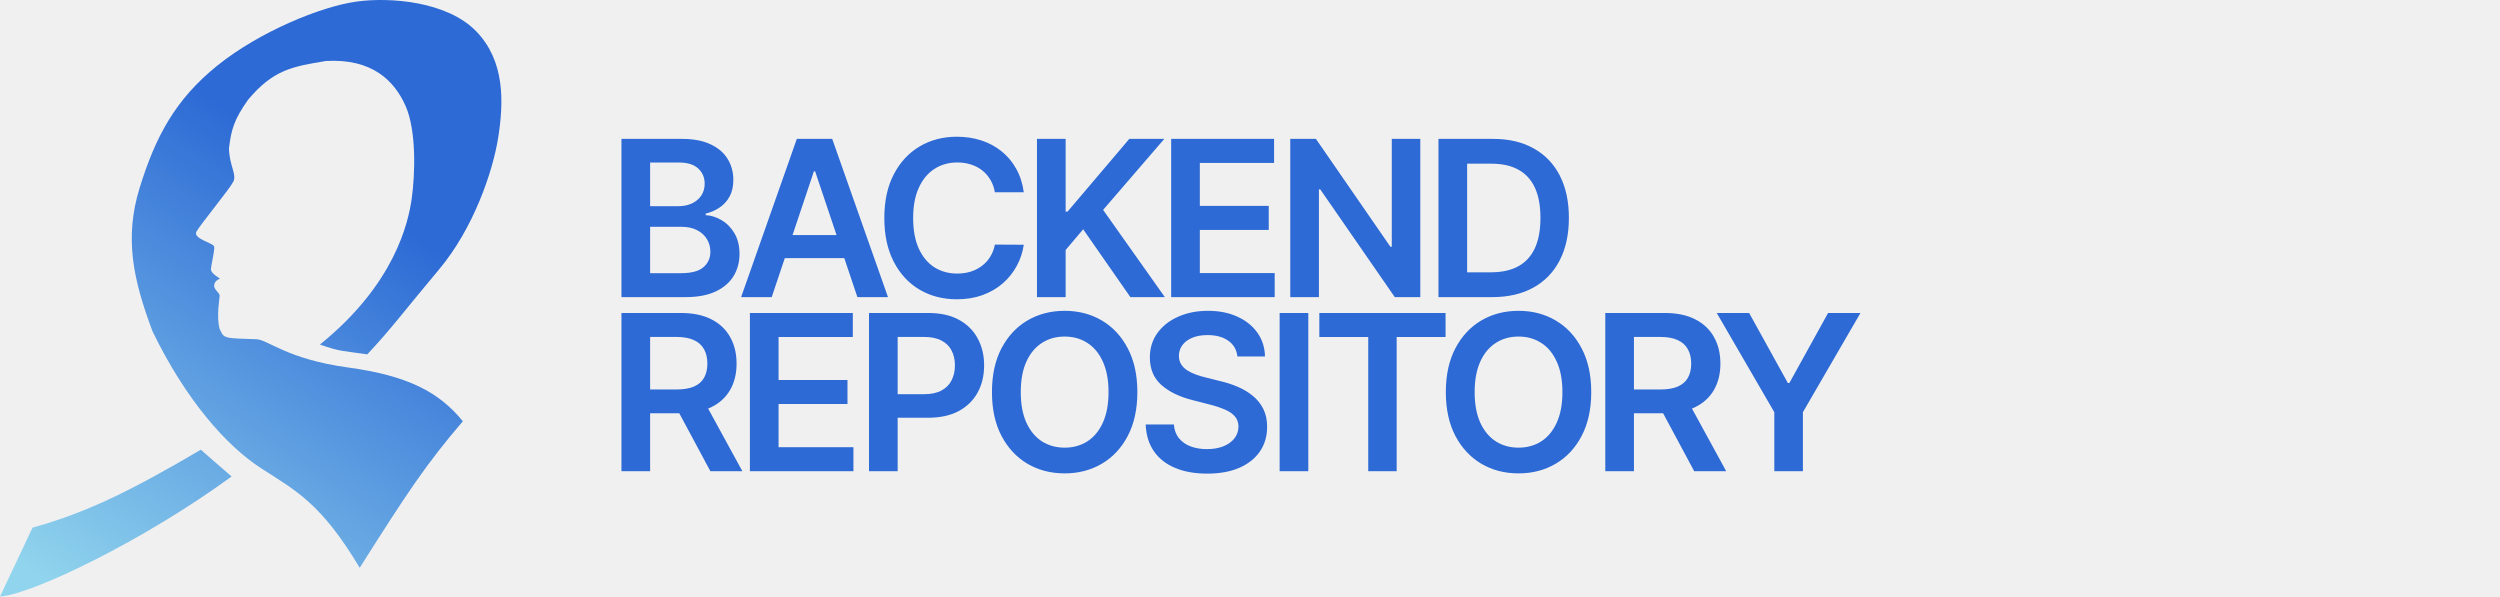
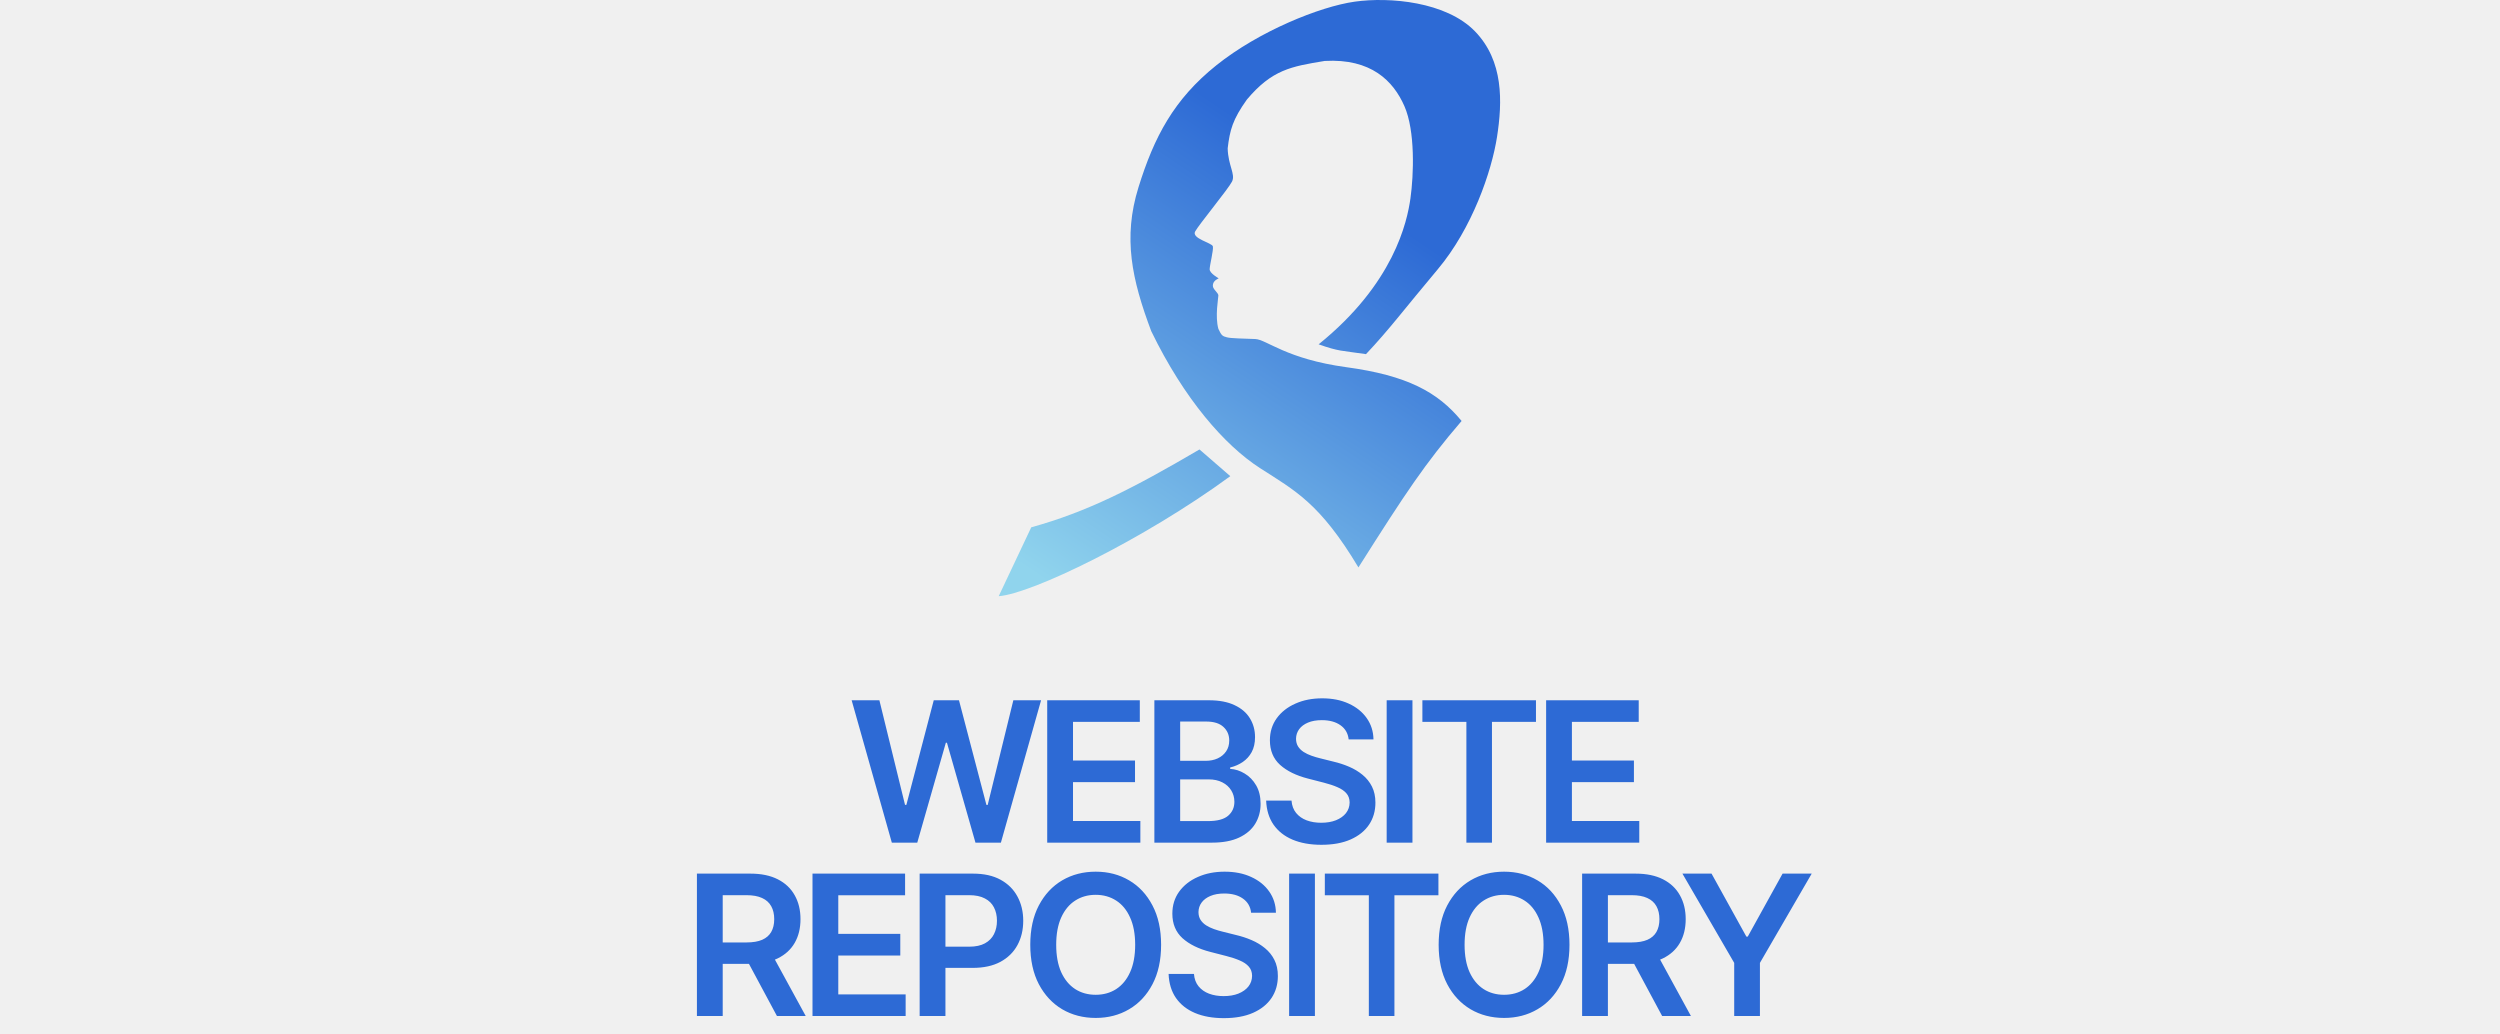
- <svg xmlns="http://www.w3.org/2000/svg" width="1077" height="257" viewBox="0 0 1077 257" fill="none">
-   <path d="M98.637 63.975C99.569 56.036 100.794 51.499 106.899 42.932C117.751 30.012 126.045 28.645 140.305 26.295L140.445 26.272C160.473 25.145 169.986 34.915 174.743 45.688C179.5 56.46 178.798 75.374 177.372 85.52C175.946 95.666 170.237 122.253 137.817 148.432C146.704 151.564 147.499 151.067 158.22 152.659C168.484 141.761 174.351 133.708 189.138 116.083C203.926 98.458 212.339 73.996 214.674 58.965C217.008 43.934 217.553 26.272 205.16 13.496C192.768 0.719 168.359 -1.41 153.338 0.719C138.317 2.849 112.031 13.496 93.755 28.151C75.48 42.806 66.968 58.965 60.209 80.76C53.449 102.555 57.341 120.434 65.716 142.763C79.939 172.091 97.385 191.99 112.531 201.761C127.678 211.531 138.317 216.792 154.966 244.599C175.494 212.157 183.59 199.931 199.402 181.469C189.138 168.943 175.87 161.848 149.833 158.296C123.797 154.744 115.414 146.346 110.529 146.145C105.644 145.945 100.014 145.895 98.262 145.394C96.509 144.893 96.022 144.822 94.632 141.761C93.131 136.351 94.632 128.484 94.632 127.357C94.632 126.229 92.253 124.726 92.253 123.223C92.253 121.72 93.053 120.827 94.757 119.966C94.757 119.966 90.876 117.837 90.876 116.083C90.876 114.33 92.629 107.691 92.253 106.188C91.878 104.685 82.99 102.806 84.618 99.799C86.245 96.793 98.945 81.417 100.515 78.255C102.085 75.093 98.859 71.518 98.637 63.975Z" fill="url(#paint0_linear_561_251)" style="" />
-   <path d="M86.495 193.744C57.558 210.729 38.258 220.574 14.02 227.314L0 257C14.02 255.998 62.086 232.825 99.764 205.268L86.495 193.744Z" fill="url(#paint1_linear_561_251)" style="" />
-   <path d="M267.723 128V59.834H293.818C298.744 59.834 302.838 60.611 306.1 62.164C309.384 63.695 311.836 65.792 313.456 68.455C315.098 71.118 315.919 74.135 315.919 77.508C315.919 80.282 315.386 82.656 314.321 84.631C313.256 86.584 311.825 88.17 310.027 89.391C308.23 90.611 306.222 91.487 304.003 92.02V92.686C306.422 92.819 308.74 93.562 310.959 94.916C313.2 96.247 315.031 98.133 316.451 100.574C317.871 103.015 318.581 105.966 318.581 109.428C318.581 112.956 317.727 116.129 316.018 118.947C314.31 121.743 311.736 123.95 308.297 125.57C304.857 127.19 300.53 128 295.316 128H267.723ZM280.072 117.682H293.352C297.834 117.682 301.063 116.828 303.038 115.119C305.035 113.388 306.033 111.169 306.033 108.462C306.033 106.443 305.534 104.624 304.536 103.004C303.537 101.362 302.117 100.075 300.275 99.143C298.433 98.189 296.237 97.712 293.685 97.712H280.072V117.682ZM280.072 88.825H292.287C294.417 88.825 296.337 88.436 298.045 87.66C299.754 86.861 301.096 85.74 302.072 84.298C303.071 82.834 303.57 81.103 303.57 79.106C303.57 76.465 302.638 74.291 300.774 72.582C298.933 70.874 296.192 70.019 292.553 70.019H280.072V88.825ZM332.454 128H319.273L343.271 59.834H358.515L382.546 128H369.366L351.159 73.814H350.627L332.454 128ZM332.887 101.273H368.833V111.192H332.887V101.273ZM441.044 82.834H428.596C428.241 80.792 427.586 78.984 426.632 77.408C425.678 75.811 424.491 74.457 423.071 73.348C421.651 72.238 420.031 71.406 418.211 70.851C416.414 70.274 414.473 69.986 412.387 69.986C408.681 69.986 405.397 70.918 402.535 72.782C399.672 74.624 397.431 77.331 395.811 80.903C394.191 84.453 393.382 88.791 393.382 93.917C393.382 99.132 394.191 103.525 395.811 107.098C397.453 110.648 399.694 113.333 402.535 115.152C405.397 116.95 408.67 117.848 412.353 117.848C414.395 117.848 416.303 117.582 418.078 117.05C419.876 116.495 421.484 115.685 422.904 114.62C424.347 113.555 425.556 112.246 426.532 110.692C427.531 109.139 428.219 107.364 428.596 105.367L441.044 105.433C440.578 108.673 439.569 111.713 438.015 114.553C436.484 117.393 434.476 119.901 431.991 122.075C429.506 124.228 426.599 125.914 423.271 127.135C419.942 128.333 416.248 128.932 412.187 128.932C406.196 128.932 400.848 127.545 396.144 124.771C391.44 121.998 387.734 117.993 385.027 112.756C382.32 107.519 380.967 101.24 380.967 93.917C380.967 86.573 382.331 80.293 385.061 75.078C387.79 69.842 391.507 65.837 396.211 63.063C400.915 60.289 406.24 58.902 412.187 58.902C415.981 58.902 419.51 59.435 422.771 60.5C426.033 61.565 428.94 63.129 431.492 65.193C434.044 67.234 436.14 69.742 437.782 72.715C439.447 75.666 440.534 79.039 441.044 82.834ZM446.729 128V59.834H459.077V91.155H459.909L486.503 59.834H501.581L475.22 90.422L501.814 128H486.969L466.633 98.777L459.077 107.697V128H446.729ZM504.536 128V59.834H548.871V70.186H516.885V88.692H546.574V99.043H516.885V117.649H549.137V128H504.536ZM611.862 59.834V128H600.878L568.759 81.569H568.193V128H555.845V59.834H566.895L598.981 106.299H599.58V59.834H611.862ZM642.792 128H619.693V59.834H643.258C650.026 59.834 655.84 61.199 660.699 63.928C665.581 66.635 669.331 70.53 671.949 75.611C674.568 80.692 675.877 86.772 675.877 93.851C675.877 100.951 674.556 107.053 671.916 112.157C669.298 117.26 665.514 121.177 660.566 123.906C655.64 126.635 649.715 128 642.792 128ZM632.042 117.316H642.193C646.942 117.316 650.903 116.45 654.076 114.72C657.249 112.967 659.634 110.359 661.232 106.898C662.829 103.414 663.628 99.065 663.628 93.851C663.628 88.636 662.829 84.309 661.232 80.87C659.634 77.408 657.271 74.823 654.142 73.115C651.036 71.384 647.175 70.519 642.559 70.519H632.042V117.316ZM267.723 203V134.834H293.286C298.522 134.834 302.916 135.744 306.466 137.564C310.038 139.383 312.734 141.935 314.554 145.219C316.396 148.481 317.317 152.286 317.317 156.635C317.317 161.007 316.385 164.801 314.521 168.018C312.679 171.214 309.961 173.688 306.366 175.441C302.771 177.172 298.356 178.037 293.119 178.037H274.913V167.785H291.455C294.517 167.785 297.024 167.364 298.977 166.521C300.93 165.655 302.372 164.402 303.304 162.76C304.258 161.095 304.735 159.054 304.735 156.635C304.735 154.217 304.258 152.153 303.304 150.445C302.35 148.714 300.896 147.405 298.944 146.517C296.991 145.607 294.473 145.152 291.388 145.152H280.072V203H267.723ZM302.938 172.112L319.813 203H306.033L289.458 172.112H302.938ZM323.059 203V134.834H367.394V145.186H335.408V163.692H365.097V174.043H335.408V192.649H367.66V203H323.059ZM374.368 203V134.834H399.93C405.167 134.834 409.56 135.811 413.111 137.763C416.683 139.716 419.379 142.401 421.199 145.818C423.04 149.213 423.961 153.074 423.961 157.401C423.961 161.772 423.04 165.655 421.199 169.05C419.357 172.445 416.639 175.119 413.044 177.072C409.449 179.002 405.023 179.967 399.764 179.967H382.822V169.816H398.1C401.162 169.816 403.669 169.283 405.622 168.218C407.574 167.153 409.017 165.689 409.949 163.825C410.903 161.961 411.38 159.82 411.38 157.401C411.38 154.982 410.903 152.852 409.949 151.01C409.017 149.169 407.563 147.737 405.588 146.717C403.636 145.674 401.117 145.152 398.033 145.152H386.716V203H374.368ZM489.973 168.917C489.973 176.262 488.597 182.553 485.846 187.789C483.117 193.004 479.389 196.998 474.662 199.771C469.958 202.545 464.622 203.932 458.653 203.932C452.684 203.932 447.336 202.545 442.61 199.771C437.906 196.976 434.178 192.97 431.427 187.756C428.697 182.519 427.333 176.24 427.333 168.917C427.333 161.572 428.697 155.293 431.427 150.078C434.178 144.842 437.906 140.837 442.61 138.063C447.336 135.289 452.684 133.902 458.653 133.902C464.622 133.902 469.958 135.289 474.662 138.063C479.389 140.837 483.117 144.842 485.846 150.078C488.597 155.293 489.973 161.572 489.973 168.917ZM477.558 168.917C477.558 163.747 476.748 159.387 475.128 155.837C473.531 152.264 471.312 149.568 468.472 147.749C465.631 145.907 462.358 144.986 458.653 144.986C454.947 144.986 451.674 145.907 448.834 147.749C445.994 149.568 443.764 152.264 442.144 155.837C440.546 159.387 439.748 163.747 439.748 168.917C439.748 174.087 440.546 178.459 442.144 182.031C443.764 185.581 445.994 188.277 448.834 190.119C451.674 191.939 454.947 192.848 458.653 192.848C462.358 192.848 465.631 191.939 468.472 190.119C471.312 188.277 473.531 185.581 475.128 182.031C476.748 178.459 477.558 174.087 477.558 168.917ZM533.069 153.573C532.758 150.666 531.449 148.403 529.141 146.783C526.856 145.163 523.883 144.354 520.221 144.354C517.647 144.354 515.44 144.742 513.598 145.518C511.756 146.295 510.347 147.349 509.371 148.68C508.394 150.012 507.895 151.532 507.873 153.24C507.873 154.661 508.195 155.892 508.838 156.935C509.504 157.978 510.403 158.865 511.534 159.598C512.666 160.308 513.92 160.907 515.295 161.395C516.671 161.883 518.058 162.294 519.456 162.626L525.846 164.224C528.42 164.823 530.894 165.633 533.269 166.654C535.665 167.675 537.806 168.962 539.692 170.515C541.601 172.068 543.11 173.943 544.219 176.14C545.329 178.337 545.883 180.911 545.883 183.862C545.883 187.856 544.863 191.373 542.821 194.413C540.78 197.43 537.829 199.794 533.968 201.502C530.129 203.189 525.48 204.032 520.022 204.032C514.718 204.032 510.114 203.211 506.209 201.569C502.326 199.927 499.286 197.53 497.089 194.379C494.914 191.229 493.738 187.39 493.561 182.863H505.709C505.887 185.237 506.619 187.212 507.906 188.788C509.193 190.363 510.868 191.539 512.932 192.316C515.018 193.092 517.348 193.481 519.922 193.481C522.607 193.481 524.959 193.081 526.978 192.283C529.019 191.462 530.617 190.33 531.771 188.888C532.925 187.423 533.513 185.714 533.535 183.762C533.513 181.987 532.991 180.522 531.971 179.368C530.95 178.192 529.519 177.216 527.677 176.439C525.857 175.641 523.727 174.93 521.286 174.309L513.531 172.312C507.917 170.87 503.479 168.684 500.218 165.755C496.978 162.804 495.358 158.888 495.358 154.006C495.358 149.99 496.445 146.473 498.62 143.455C500.817 140.437 503.801 138.096 507.573 136.432C511.346 134.746 515.617 133.902 520.388 133.902C525.225 133.902 529.463 134.746 533.102 136.432C536.763 138.096 539.637 140.415 541.723 143.388C543.809 146.339 544.885 149.734 544.951 153.573H533.069ZM563.617 134.834V203H551.268V134.834H563.617ZM568.369 145.186V134.834H622.755V145.186H601.687V203H589.438V145.186H568.369ZM685.505 168.917C685.505 176.262 684.13 182.553 681.378 187.789C678.649 193.004 674.921 196.998 670.195 199.771C665.491 202.545 660.154 203.932 654.185 203.932C648.216 203.932 642.869 202.545 638.142 199.771C633.438 196.976 629.71 192.97 626.959 187.756C624.23 182.519 622.865 176.24 622.865 168.917C622.865 161.572 624.23 155.293 626.959 150.078C629.71 144.842 633.438 140.837 638.142 138.063C642.869 135.289 648.216 133.902 654.185 133.902C660.154 133.902 665.491 135.289 670.195 138.063C674.921 140.837 678.649 144.842 681.378 150.078C684.13 155.293 685.505 161.572 685.505 168.917ZM673.091 168.917C673.091 163.747 672.281 159.387 670.661 155.837C669.063 152.264 666.844 149.568 664.004 147.749C661.164 145.907 657.891 144.986 654.185 144.986C650.48 144.986 647.207 145.907 644.366 147.749C641.526 149.568 639.296 152.264 637.676 155.837C636.079 159.387 635.28 163.747 635.28 168.917C635.28 174.087 636.079 178.459 637.676 182.031C639.296 185.581 641.526 188.277 644.366 190.119C647.207 191.939 650.48 192.848 654.185 192.848C657.891 192.848 661.164 191.939 664.004 190.119C666.844 188.277 669.063 185.581 670.661 182.031C672.281 178.459 673.091 174.087 673.091 168.917ZM691.556 203V134.834H717.118C722.355 134.834 726.748 135.744 730.299 137.564C733.871 139.383 736.567 141.935 738.387 145.219C740.228 148.481 741.149 152.286 741.149 156.635C741.149 161.007 740.217 164.801 738.353 168.018C736.512 171.214 733.794 173.688 730.199 175.441C726.604 177.172 722.189 178.037 716.952 178.037H698.745V167.785H715.288C718.35 167.785 720.857 167.364 722.81 166.521C724.763 165.655 726.205 164.402 727.137 162.76C728.091 161.095 728.568 159.054 728.568 156.635C728.568 154.217 728.091 152.153 727.137 150.445C726.183 148.714 724.729 147.405 722.777 146.517C720.824 145.607 718.305 145.152 715.221 145.152H703.905V203H691.556ZM726.771 172.112L743.646 203H729.866L713.291 172.112H726.771ZM739.578 134.834H753.524L770.199 164.99H770.865L787.54 134.834H801.486L776.69 177.571V203H764.375V177.571L739.578 134.834Z" fill="#2D6AD5" style="fill:#2D6AD5;fill:color(display-p3 0.175 0.417 0.834);fill-opacity:1;" />
+ <svg xmlns="http://www.w3.org/2000/svg" width="1197" height="495" viewBox="0 0 1197 495" fill="none">
+   <g clip-path="url(#clip0_561_251)">
+     <path d="M587.809 71.059C588.845 62.24 590.207 57.201 596.992 47.685C609.054 33.334 618.273 31.817 634.122 29.207L634.278 29.181C656.539 27.929 667.113 38.781 672.4 50.746C677.686 62.711 676.906 83.72 675.321 94.989C673.737 106.258 667.391 135.789 631.357 164.867C641.235 168.346 642.118 167.793 654.035 169.562C665.443 157.458 671.963 148.513 688.399 128.936C704.835 109.36 714.187 82.189 716.782 65.494C719.376 48.798 719.982 29.181 706.208 14.99C692.434 0.799 665.304 -1.566 648.609 0.799C631.913 3.164 602.696 14.99 582.383 31.268C562.071 47.546 552.61 65.494 545.097 89.702C537.584 113.91 541.91 133.769 551.219 158.571C567.027 191.145 586.418 213.248 603.253 224.1C620.087 234.952 631.913 240.796 650.417 271.682C673.234 235.648 682.233 222.068 699.808 201.561C688.399 187.649 673.652 179.768 644.713 175.823C615.774 171.877 606.456 162.55 601.027 162.327C595.597 162.105 589.34 162.049 587.392 161.492C585.444 160.936 584.903 160.857 583.357 157.458C581.69 151.448 583.357 142.71 583.357 141.458C583.357 140.206 580.714 138.536 580.714 136.867C580.714 135.197 581.603 134.206 583.496 133.249C583.496 133.249 579.183 130.884 579.183 128.936C579.183 126.989 581.131 119.615 580.714 117.945C580.297 116.276 570.418 114.189 572.227 110.85C574.036 107.511 588.151 90.432 589.896 86.92C591.642 83.407 588.056 79.436 587.809 71.059Z" fill="url(#paint0_linear_561_251)" style="" />
+     <path d="M574.314 215.196C542.15 234.061 520.699 244.997 493.759 252.483L478.176 285.456C493.759 284.343 547.184 258.604 589.062 227.996L574.314 215.196Z" fill="url(#paint1_linear_561_251)" style="" />
+     <path d="M427.007 403.456L407.769 335.29H421.05L433.331 385.383H433.964L447.078 335.29H459.16L472.307 385.416H472.906L485.188 335.29H498.468L479.23 403.456H467.048L453.402 355.627H452.869L439.189 403.456H427.007ZM501.407 403.456V335.29H545.741V345.642H513.755V364.148H543.445V374.499H513.755V393.105H546.007V403.456H501.407ZM552.715 403.456V335.29H578.81C583.736 335.29 587.83 336.067 591.092 337.62C594.376 339.151 596.828 341.248 598.448 343.911C600.09 346.574 600.911 349.591 600.911 352.964C600.911 355.738 600.378 358.112 599.313 360.087C598.248 362.04 596.817 363.626 595.019 364.847C593.222 366.067 591.214 366.943 588.995 367.476V368.142C591.414 368.275 593.733 369.018 595.951 370.372C598.193 371.703 600.023 373.589 601.443 376.03C602.863 378.471 603.573 381.422 603.573 384.884C603.573 388.412 602.719 391.585 601.011 394.403C599.302 397.199 596.728 399.406 593.289 401.026C589.849 402.646 585.522 403.456 580.308 403.456H552.715ZM565.064 393.138H578.344C582.826 393.138 586.055 392.284 588.03 390.575C590.027 388.844 591.025 386.625 591.025 383.918C591.025 381.899 590.526 380.08 589.528 378.46C588.529 376.818 587.109 375.531 585.267 374.599C583.426 373.645 581.229 373.168 578.677 373.168H565.064V393.138ZM565.064 364.281H577.279C579.409 364.281 581.329 363.892 583.037 363.116C584.746 362.317 586.088 361.196 587.065 359.754C588.063 358.29 588.562 356.559 588.562 354.562C588.562 351.921 587.63 349.747 585.767 348.038C583.925 346.33 581.184 345.475 577.545 345.475H565.064V364.281ZM645.737 354.029C645.427 351.122 644.118 348.859 641.81 347.239C639.524 345.62 636.551 344.81 632.89 344.81C630.316 344.81 628.108 345.198 626.266 345.975C624.424 346.751 623.015 347.805 622.039 349.137C621.063 350.468 620.564 351.988 620.541 353.696C620.541 355.117 620.863 356.348 621.507 357.391C622.172 358.434 623.071 359.321 624.203 360.054C625.334 360.764 626.588 361.363 627.964 361.851C629.339 362.339 630.726 362.75 632.124 363.083L638.515 364.68C641.089 365.279 643.563 366.089 645.937 367.11C648.334 368.131 650.475 369.418 652.361 370.971C654.269 372.524 655.778 374.399 656.888 376.596C657.997 378.793 658.552 381.367 658.552 384.318C658.552 388.312 657.531 391.829 655.49 394.869C653.448 397.887 650.497 400.25 646.636 401.958C642.797 403.645 638.149 404.488 632.69 404.488C627.387 404.488 622.782 403.667 618.877 402.025C614.994 400.383 611.954 397.986 609.757 394.835C607.583 391.685 606.407 387.846 606.229 383.319H618.378C618.555 385.693 619.288 387.668 620.575 389.244C621.862 390.819 623.537 391.995 625.601 392.772C627.686 393.549 630.016 393.937 632.59 393.937C635.275 393.937 637.627 393.537 639.646 392.739C641.688 391.918 643.285 390.786 644.439 389.344C645.593 387.879 646.181 386.171 646.203 384.218C646.181 382.443 645.66 380.978 644.639 379.824C643.618 378.648 642.187 377.672 640.345 376.895C638.526 376.097 636.396 375.387 633.955 374.765L626.2 372.768C620.586 371.326 616.148 369.14 612.886 366.211C609.646 363.26 608.027 359.344 608.027 354.462C608.027 350.446 609.114 346.929 611.288 343.911C613.485 340.893 616.47 338.552 620.242 336.888C624.014 335.202 628.285 334.358 633.056 334.358C637.893 334.358 642.132 335.202 645.771 336.888C649.432 338.552 652.305 340.871 654.391 343.844C656.477 346.796 657.553 350.191 657.62 354.029H645.737ZM676.285 335.29V403.456H663.937V335.29H676.285ZM681.038 345.642V335.29H735.424V345.642H714.355V403.456H702.107V345.642H681.038ZM740.285 403.456V335.29H784.619V345.642H752.633V364.148H782.322V374.499H752.633V393.105H784.885V403.456H740.285ZM333.685 486.456V418.29H359.247C364.484 418.29 368.878 419.2 372.428 421.02C376 422.839 378.696 425.391 380.516 428.675C382.358 431.937 383.278 435.742 383.278 440.091C383.278 444.463 382.347 448.257 380.483 451.475C378.641 454.67 375.923 457.144 372.328 458.897C368.733 460.628 364.318 461.493 359.081 461.493H340.875V451.242H357.417C360.479 451.242 362.986 450.82 364.939 449.977C366.892 449.111 368.334 447.858 369.266 446.216C370.22 444.551 370.697 442.51 370.697 440.091C370.697 437.673 370.22 435.609 369.266 433.901C368.312 432.17 366.858 430.861 364.906 429.973C362.953 429.063 360.435 428.608 357.35 428.608H346.034V486.456H333.685ZM368.9 455.568L385.775 486.456H371.995L355.42 455.568H368.9ZM389.021 486.456V418.29H433.356V428.642H401.37V447.148H431.059V457.499H401.37V476.105H433.622V486.456H389.021ZM440.33 486.456V418.29H465.892C471.129 418.29 475.522 419.267 479.073 421.219C482.645 423.172 485.341 425.857 487.161 429.274C489.002 432.669 489.923 436.53 489.923 440.857C489.923 445.228 489.002 449.111 487.161 452.506C485.319 455.901 482.601 458.575 479.006 460.528C475.411 462.458 470.985 463.424 465.726 463.424H448.784V453.272H464.061C467.124 453.272 469.631 452.739 471.584 451.674C473.536 450.609 474.979 449.145 475.911 447.281C476.865 445.417 477.342 443.276 477.342 440.857C477.342 438.438 476.865 436.308 475.911 434.466C474.979 432.625 473.525 431.193 471.55 430.173C469.598 429.13 467.079 428.608 463.995 428.608H452.678V486.456H440.33ZM555.935 452.373C555.935 459.718 554.559 466.009 551.808 471.245C549.079 476.46 545.351 480.454 540.624 483.228C535.92 486.001 530.584 487.388 524.615 487.388C518.646 487.388 513.298 486.001 508.572 483.228C503.868 480.432 500.14 476.426 497.388 471.212C494.659 465.975 493.294 459.696 493.294 452.373C493.294 445.029 494.659 438.749 497.388 433.534C500.14 428.298 503.868 424.293 508.572 421.519C513.298 418.745 518.646 417.358 524.615 417.358C530.584 417.358 535.92 418.745 540.624 421.519C545.351 424.293 549.079 428.298 551.808 433.534C554.559 438.749 555.935 445.029 555.935 452.373ZM543.52 452.373C543.52 447.203 542.71 442.843 541.09 439.293C539.493 435.72 537.274 433.024 534.434 431.205C531.593 429.363 528.32 428.442 524.615 428.442C520.909 428.442 517.636 429.363 514.796 431.205C511.956 433.024 509.726 435.72 508.106 439.293C506.508 442.843 505.709 447.203 505.709 452.373C505.709 457.543 506.508 461.915 508.106 465.487C509.726 469.037 511.956 471.733 514.796 473.575C517.636 475.395 520.909 476.304 524.615 476.304C528.32 476.304 531.593 475.395 534.434 473.575C537.274 471.733 539.493 469.037 541.09 465.487C542.71 461.915 543.52 457.543 543.52 452.373ZM599.031 437.029C598.72 434.122 597.411 431.859 595.103 430.239C592.818 428.62 589.844 427.81 586.183 427.81C583.609 427.81 581.401 428.198 579.56 428.975C577.718 429.751 576.309 430.805 575.333 432.137C574.356 433.468 573.857 434.988 573.835 436.696C573.835 438.117 574.157 439.348 574.8 440.391C575.466 441.434 576.364 442.321 577.496 443.054C578.628 443.764 579.881 444.363 581.257 444.851C582.633 445.339 584.02 445.75 585.418 446.083L591.808 447.68C594.382 448.279 596.856 449.089 599.231 450.11C601.627 451.131 603.768 452.418 605.654 453.971C607.563 455.524 609.072 457.399 610.181 459.596C611.29 461.793 611.845 464.367 611.845 467.318C611.845 471.312 610.824 474.829 608.783 477.869C606.742 480.887 603.79 483.25 599.93 484.958C596.091 486.645 591.442 487.488 585.984 487.488C580.68 487.488 576.076 486.667 572.171 485.025C568.288 483.383 565.248 480.986 563.051 477.835C560.876 474.685 559.7 470.846 559.523 466.319H571.671C571.849 468.693 572.581 470.668 573.868 472.244C575.155 473.819 576.83 474.995 578.894 475.772C580.98 476.549 583.31 476.937 585.884 476.937C588.569 476.937 590.921 476.537 592.94 475.739C594.981 474.918 596.579 473.786 597.733 472.344C598.887 470.879 599.475 469.171 599.497 467.218C599.475 465.443 598.953 463.978 597.932 462.824C596.912 461.648 595.481 460.672 593.639 459.895C591.819 459.097 589.689 458.387 587.248 457.765L579.493 455.768C573.879 454.326 569.441 452.14 566.18 449.211C562.94 446.26 561.32 442.344 561.32 437.462C561.32 433.446 562.407 429.929 564.582 426.911C566.779 423.893 569.763 421.552 573.535 419.888C577.307 418.202 581.579 417.358 586.35 417.358C591.187 417.358 595.425 418.202 599.064 419.888C602.725 421.552 605.599 423.871 607.685 426.844C609.77 429.796 610.847 433.191 610.913 437.029H599.031ZM629.579 418.29V486.456H617.23V418.29H629.579ZM634.331 428.642V418.29H688.717V428.642H667.649V486.456H655.4V428.642H634.331ZM751.467 452.373C751.467 459.718 750.092 466.009 747.34 471.245C744.611 476.46 740.883 480.454 736.157 483.228C731.453 486.001 726.116 487.388 720.147 487.388C714.178 487.388 708.831 486.001 704.104 483.228C699.4 480.432 695.672 476.426 692.921 471.212C690.191 465.975 688.827 459.696 688.827 452.373C688.827 445.029 690.191 438.749 692.921 433.534C695.672 428.298 699.4 424.293 704.104 421.519C708.831 418.745 714.178 417.358 720.147 417.358C726.116 417.358 731.453 418.745 736.157 421.519C740.883 424.293 744.611 428.298 747.34 433.534C750.092 438.749 751.467 445.029 751.467 452.373ZM739.052 452.373C739.052 447.203 738.243 442.843 736.623 439.293C735.025 435.72 732.806 433.024 729.966 431.205C727.126 429.363 723.853 428.442 720.147 428.442C716.441 428.442 713.169 429.363 710.328 431.205C707.488 433.024 705.258 435.72 703.638 439.293C702.041 442.843 701.242 447.203 701.242 452.373C701.242 457.543 702.041 461.915 703.638 465.487C705.258 469.037 707.488 471.733 710.328 473.575C713.169 475.395 716.441 476.304 720.147 476.304C723.853 476.304 727.126 475.395 729.966 473.575C732.806 471.733 735.025 469.037 736.623 465.487C738.243 461.915 739.052 457.543 739.052 452.373ZM757.518 486.456V418.29H783.08C788.317 418.29 792.71 419.2 796.261 421.02C799.833 422.839 802.529 425.391 804.349 428.675C806.19 431.937 807.111 435.742 807.111 440.091C807.111 444.463 806.179 448.257 804.315 451.475C802.474 454.67 799.755 457.144 796.161 458.897C792.566 460.628 788.15 461.493 782.914 461.493H764.707V451.242H781.25C784.312 451.242 786.819 450.82 788.772 449.977C790.724 449.111 792.167 447.858 793.099 446.216C794.053 444.551 794.53 442.51 794.53 440.091C794.53 437.673 794.053 435.609 793.099 433.901C792.145 432.17 790.691 430.861 788.738 429.973C786.786 429.063 784.267 428.608 781.183 428.608H769.866V486.456H757.518ZM792.733 455.568L809.608 486.456H795.828L779.253 455.568H792.733ZM805.54 418.29H819.486L836.161 448.446H836.827L853.502 418.29H867.448L842.652 461.027V486.456H830.337V461.027L805.54 418.29Z" fill="#2D6AD5" style="fill:#2D6AD5;fill:color(display-p3 0.175 0.417 0.834);fill-opacity:1;" />
+   </g>
  <defs>
-     <linearGradient id="paint0_linear_561_251" x1="150.345" y1="77.1" x2="29.445" y2="256.84" gradientUnits="userSpaceOnUse">
+     <linearGradient id="paint0_linear_561_251" x1="645.281" y1="85.637" x2="511.029" y2="285.363" gradientUnits="userSpaceOnUse">
      <stop offset="0.021" stop-color="#2D6AD5" style="stop-color:#2D6AD5;stop-color:color(display-p3 0.175 0.417 0.834);stop-opacity:1;" />
      <stop offset="1" stop-color="#90D4ED" style="stop-color:#90D4ED;stop-color:color(display-p3 0.565 0.831 0.929);stop-opacity:1;" />
    </linearGradient>
-     <linearGradient id="paint1_linear_561_251" x1="150.345" y1="77.1" x2="29.445" y2="256.84" gradientUnits="userSpaceOnUse">
+     <linearGradient id="paint1_linear_561_251" x1="645.281" y1="85.637" x2="511.029" y2="285.363" gradientUnits="userSpaceOnUse">
      <stop offset="0.021" stop-color="#2D6AD5" style="stop-color:#2D6AD5;stop-color:color(display-p3 0.175 0.417 0.834);stop-opacity:1;" />
      <stop offset="1" stop-color="#90D4ED" style="stop-color:#90D4ED;stop-color:color(display-p3 0.565 0.831 0.929);stop-opacity:1;" />
    </linearGradient>
+     <clipPath id="clip0_561_251">
+       <rect width="1196.43" height="494.178" fill="white" style="fill:white;fill-opacity:1;" />
+     </clipPath>
  </defs>
</svg>
